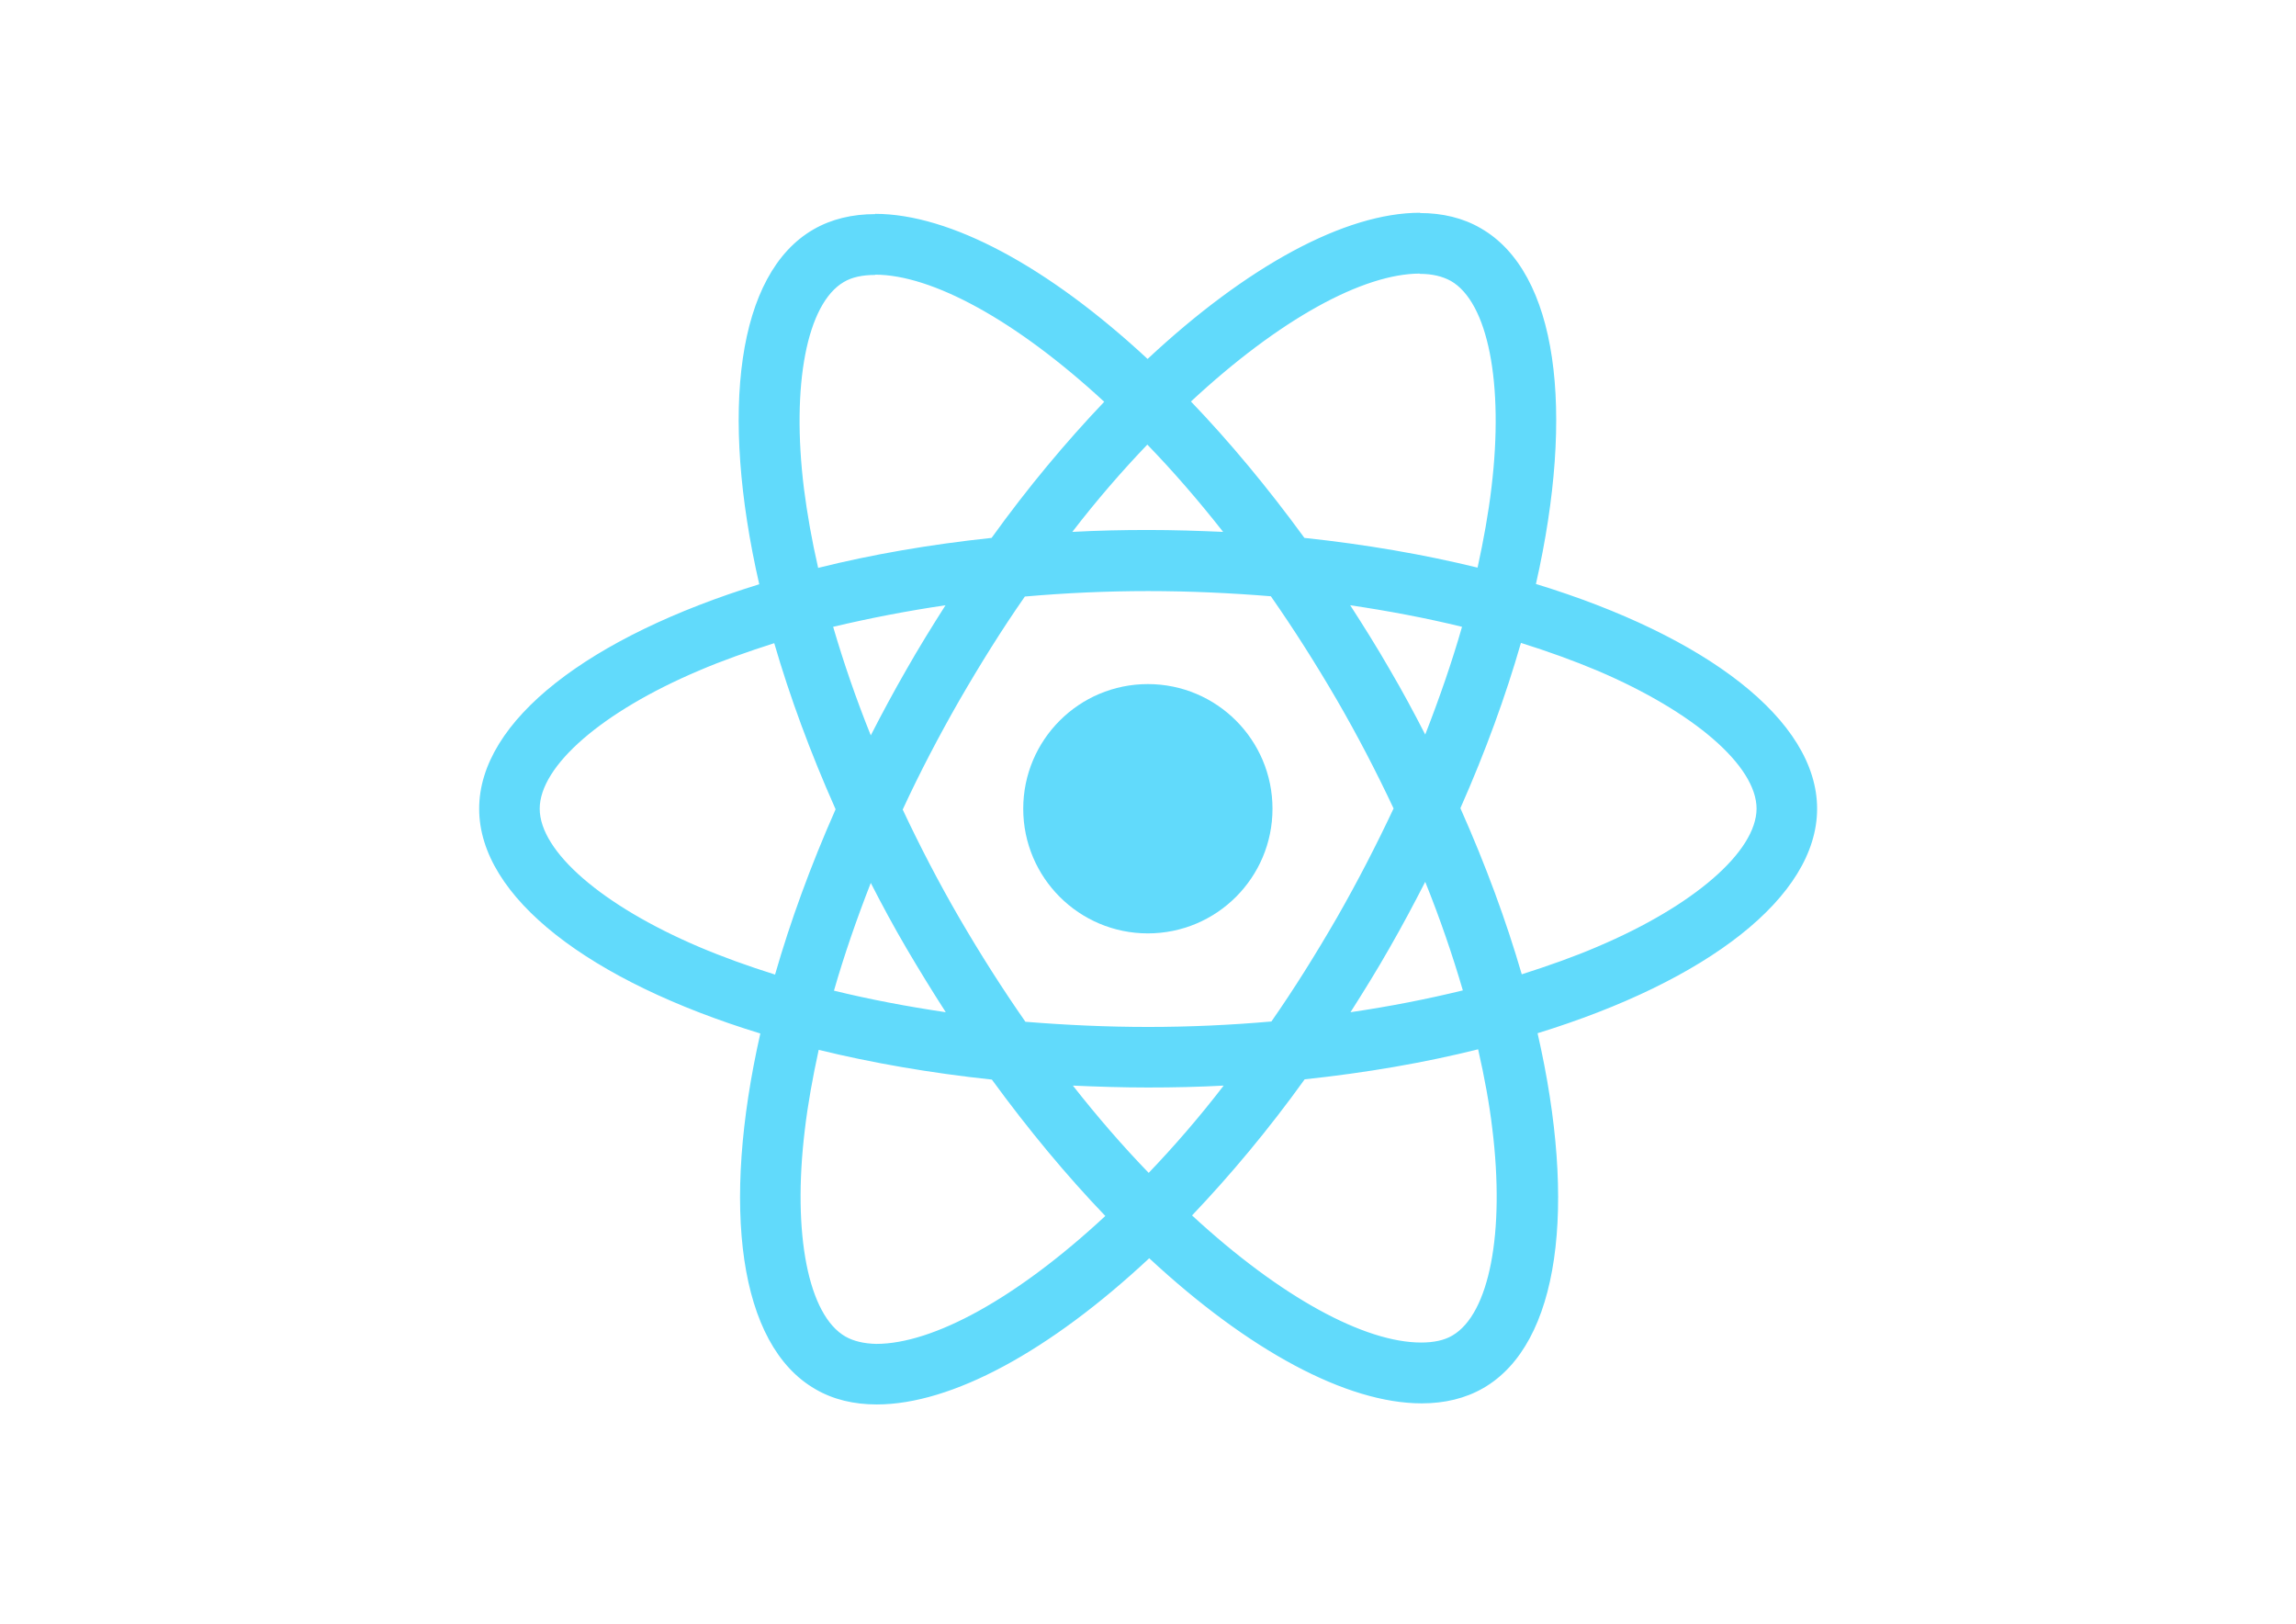
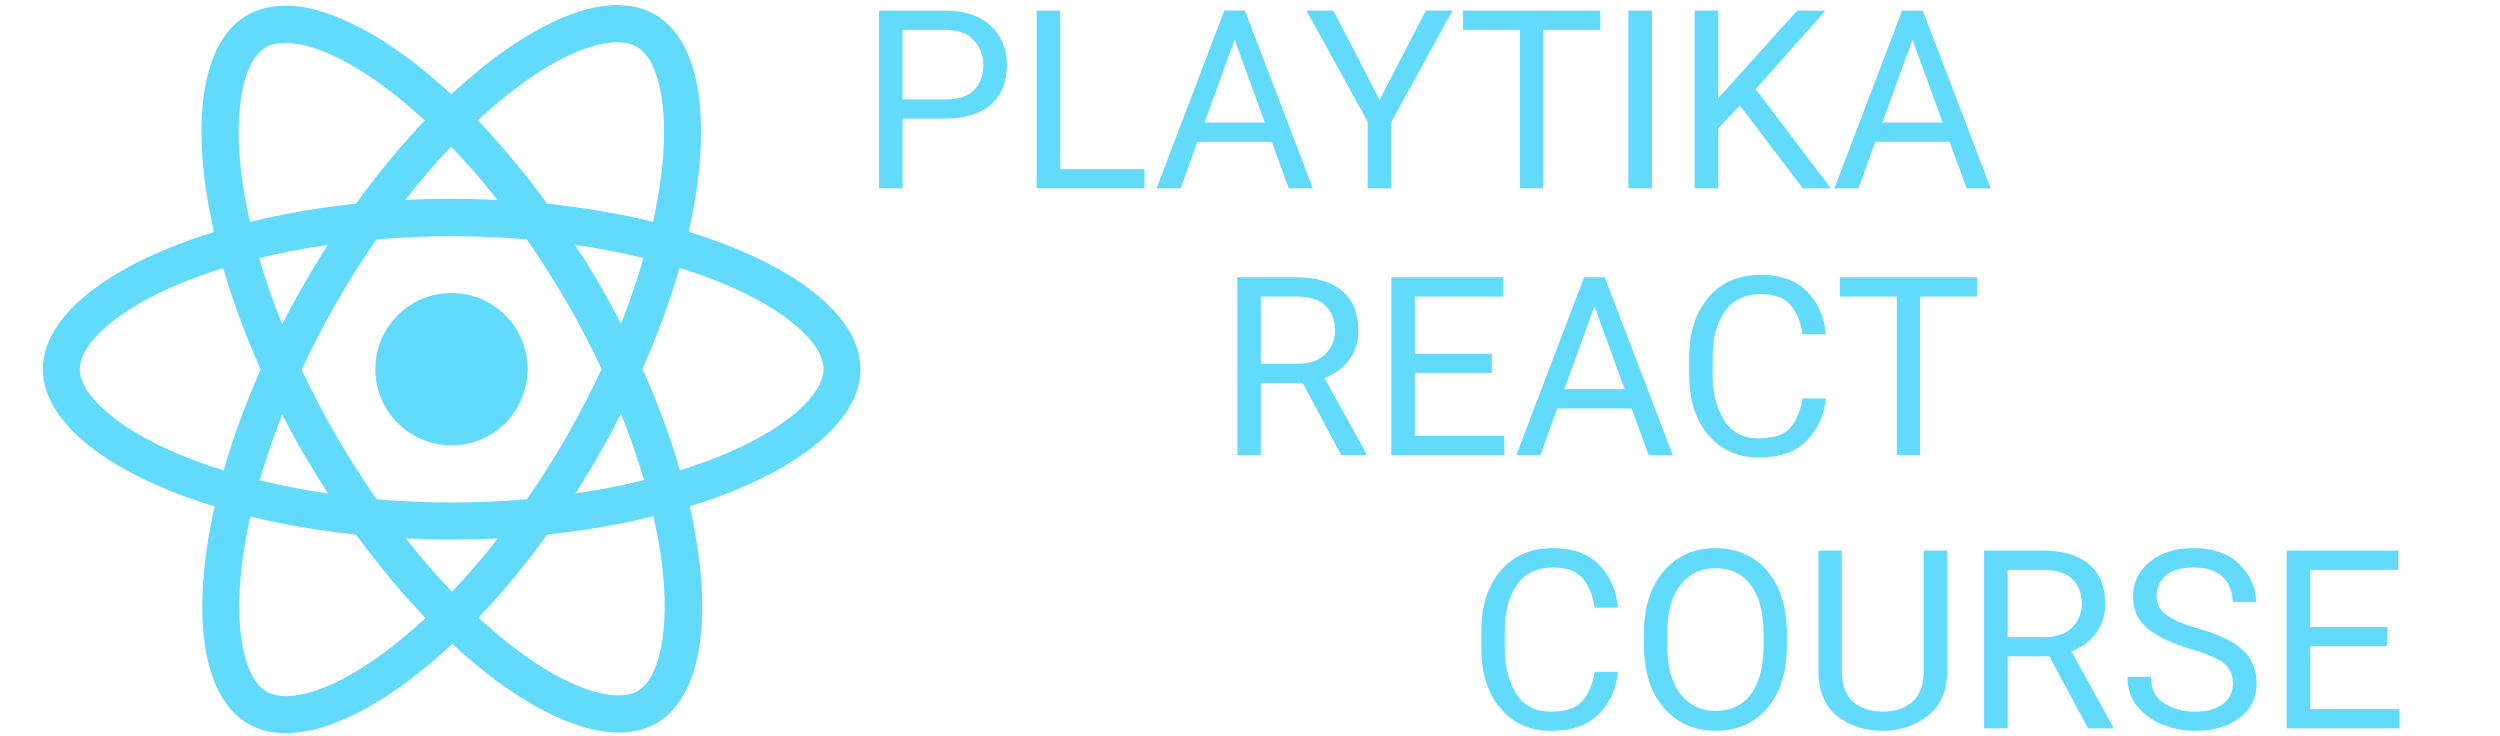
- <svg xmlns="http://www.w3.org/2000/svg" viewBox="0 0 841.9 595.3">
-   <g fill="#61DAFB">
+ <svg xmlns="http://www.w3.org/2000/svg" viewBox="0 0 1500 441.304">
+   <g fill="#61DAFB" transform="matrix(1, 0, 0, 1, -150, -75)">
    <path d="M666.3 296.5c0-32.5-40.7-63.3-103.1-82.4 14.4-63.6 8-114.2-20.2-130.4-6.5-3.8-14.1-5.6-22.4-5.6v22.3c4.6 0 8.3.9 11.4 2.6 13.6 7.8 19.5 37.5 14.9 75.7-1.1 9.4-2.9 19.3-5.1 29.4-19.6-4.8-41-8.5-63.5-10.9-13.5-18.5-27.5-35.3-41.6-50 32.6-30.3 63.2-46.9 84-46.9V78c-27.5 0-63.5 19.6-99.9 53.6-36.4-33.8-72.4-53.2-99.9-53.2v22.3c20.7 0 51.4 16.5 84 46.6-14 14.7-28 31.4-41.3 49.9-22.6 2.4-44 6.1-63.6 11-2.3-10-4-19.7-5.2-29-4.7-38.2 1.1-67.9 14.6-75.8 3-1.8 6.9-2.6 11.5-2.6V78.5c-8.4 0-16 1.8-22.6 5.6-28.1 16.2-34.4 66.7-19.9 130.1-62.2 19.2-102.7 49.9-102.7 82.3 0 32.5 40.7 63.3 103.1 82.4-14.4 63.6-8 114.2 20.2 130.4 6.5 3.8 14.1 5.6 22.5 5.6 27.5 0 63.5-19.6 99.9-53.6 36.4 33.8 72.4 53.2 99.9 53.2 8.4 0 16-1.8 22.6-5.6 28.1-16.2 34.4-66.7 19.9-130.1 62-19.1 102.5-49.9 102.5-82.3zm-130.2-66.7c-3.7 12.9-8.3 26.2-13.5 39.5-4.1-8-8.4-16-13.1-24-4.6-8-9.5-15.8-14.4-23.4 14.2 2.1 27.9 4.7 41 7.9zm-45.8 106.5c-7.8 13.5-15.8 26.3-24.1 38.2-14.9 1.3-30 2-45.2 2-15.1 0-30.2-.7-45-1.9-8.3-11.9-16.4-24.6-24.2-38-7.6-13.1-14.5-26.4-20.8-39.8 6.2-13.4 13.2-26.8 20.7-39.9 7.8-13.5 15.8-26.3 24.1-38.2 14.9-1.3 30-2 45.2-2 15.1 0 30.2.7 45 1.9 8.3 11.9 16.4 24.6 24.2 38 7.6 13.1 14.5 26.4 20.8 39.8-6.3 13.4-13.2 26.8-20.7 39.9zm32.3-13c5.4 13.4 10 26.8 13.8 39.8-13.1 3.2-26.9 5.9-41.2 8 4.9-7.7 9.8-15.6 14.4-23.7 4.6-8 8.9-16.1 13-24.1zM421.2 430c-9.3-9.6-18.6-20.3-27.8-32 9 .4 18.2.7 27.5.7 9.4 0 18.7-.2 27.8-.7-9 11.7-18.3 22.4-27.5 32zm-74.4-58.9c-14.2-2.1-27.9-4.7-41-7.9 3.7-12.9 8.3-26.2 13.5-39.5 4.1 8 8.4 16 13.1 24 4.7 8 9.5 15.8 14.4 23.4zM420.7 163c9.3 9.6 18.6 20.3 27.8 32-9-.4-18.2-.7-27.5-.7-9.4 0-18.7.2-27.8.7 9-11.7 18.3-22.4 27.5-32zm-74 58.9c-4.9 7.7-9.8 15.6-14.4 23.7-4.6 8-8.9 16-13 24-5.4-13.4-10-26.8-13.8-39.8 13.1-3.1 26.9-5.8 41.2-7.9zm-90.5 125.2c-35.4-15.1-58.3-34.9-58.3-50.6 0-15.7 22.9-35.6 58.3-50.6 8.6-3.7 18-7 27.7-10.1 5.7 19.6 13.2 40 22.5 60.9-9.2 20.8-16.6 41.1-22.2 60.6-9.9-3.1-19.3-6.5-28-10.2zM310 490c-13.6-7.8-19.5-37.5-14.9-75.7 1.1-9.4 2.9-19.3 5.1-29.4 19.6 4.8 41 8.5 63.5 10.9 13.5 18.5 27.5 35.3 41.6 50-32.6 30.3-63.2 46.9-84 46.9-4.5-.1-8.3-1-11.3-2.7zm237.2-76.2c4.7 38.2-1.1 67.9-14.6 75.8-3 1.8-6.9 2.6-11.5 2.6-20.7 0-51.4-16.5-84-46.6 14-14.7 28-31.4 41.3-49.9 22.6-2.4 44-6.1 63.6-11 2.3 10.1 4.1 19.8 5.2 29.1zm38.5-66.7c-8.6 3.7-18 7-27.7 10.1-5.7-19.6-13.2-40-22.5-60.9 9.2-20.8 16.6-41.1 22.2-60.6 9.9 3.1 19.3 6.5 28.1 10.2 35.4 15.1 58.3 34.9 58.3 50.6-.1 15.7-23 35.6-58.4 50.6zM320.8 78.4z" />
    <circle cx="420.9" cy="296.5" r="45.7" />
-     <path d="M520.5 78.1z" />
  </g>
+   <text style="fill: #61DAFB; font-family: Roboto; font-size: 150px; white-space: pre;" x="515" y="113">PLAYTIKA</text>
+   <text style="fill: #61DAFB; font-family: Roboto; font-size: 150px; white-space: pre;" x="730" y="273">REACT</text>
+   <text style="fill: #61DAFB; font-family: Roboto; font-size: 150px; white-space: pre;" x="880" y="437">COURSE</text>
</svg>
